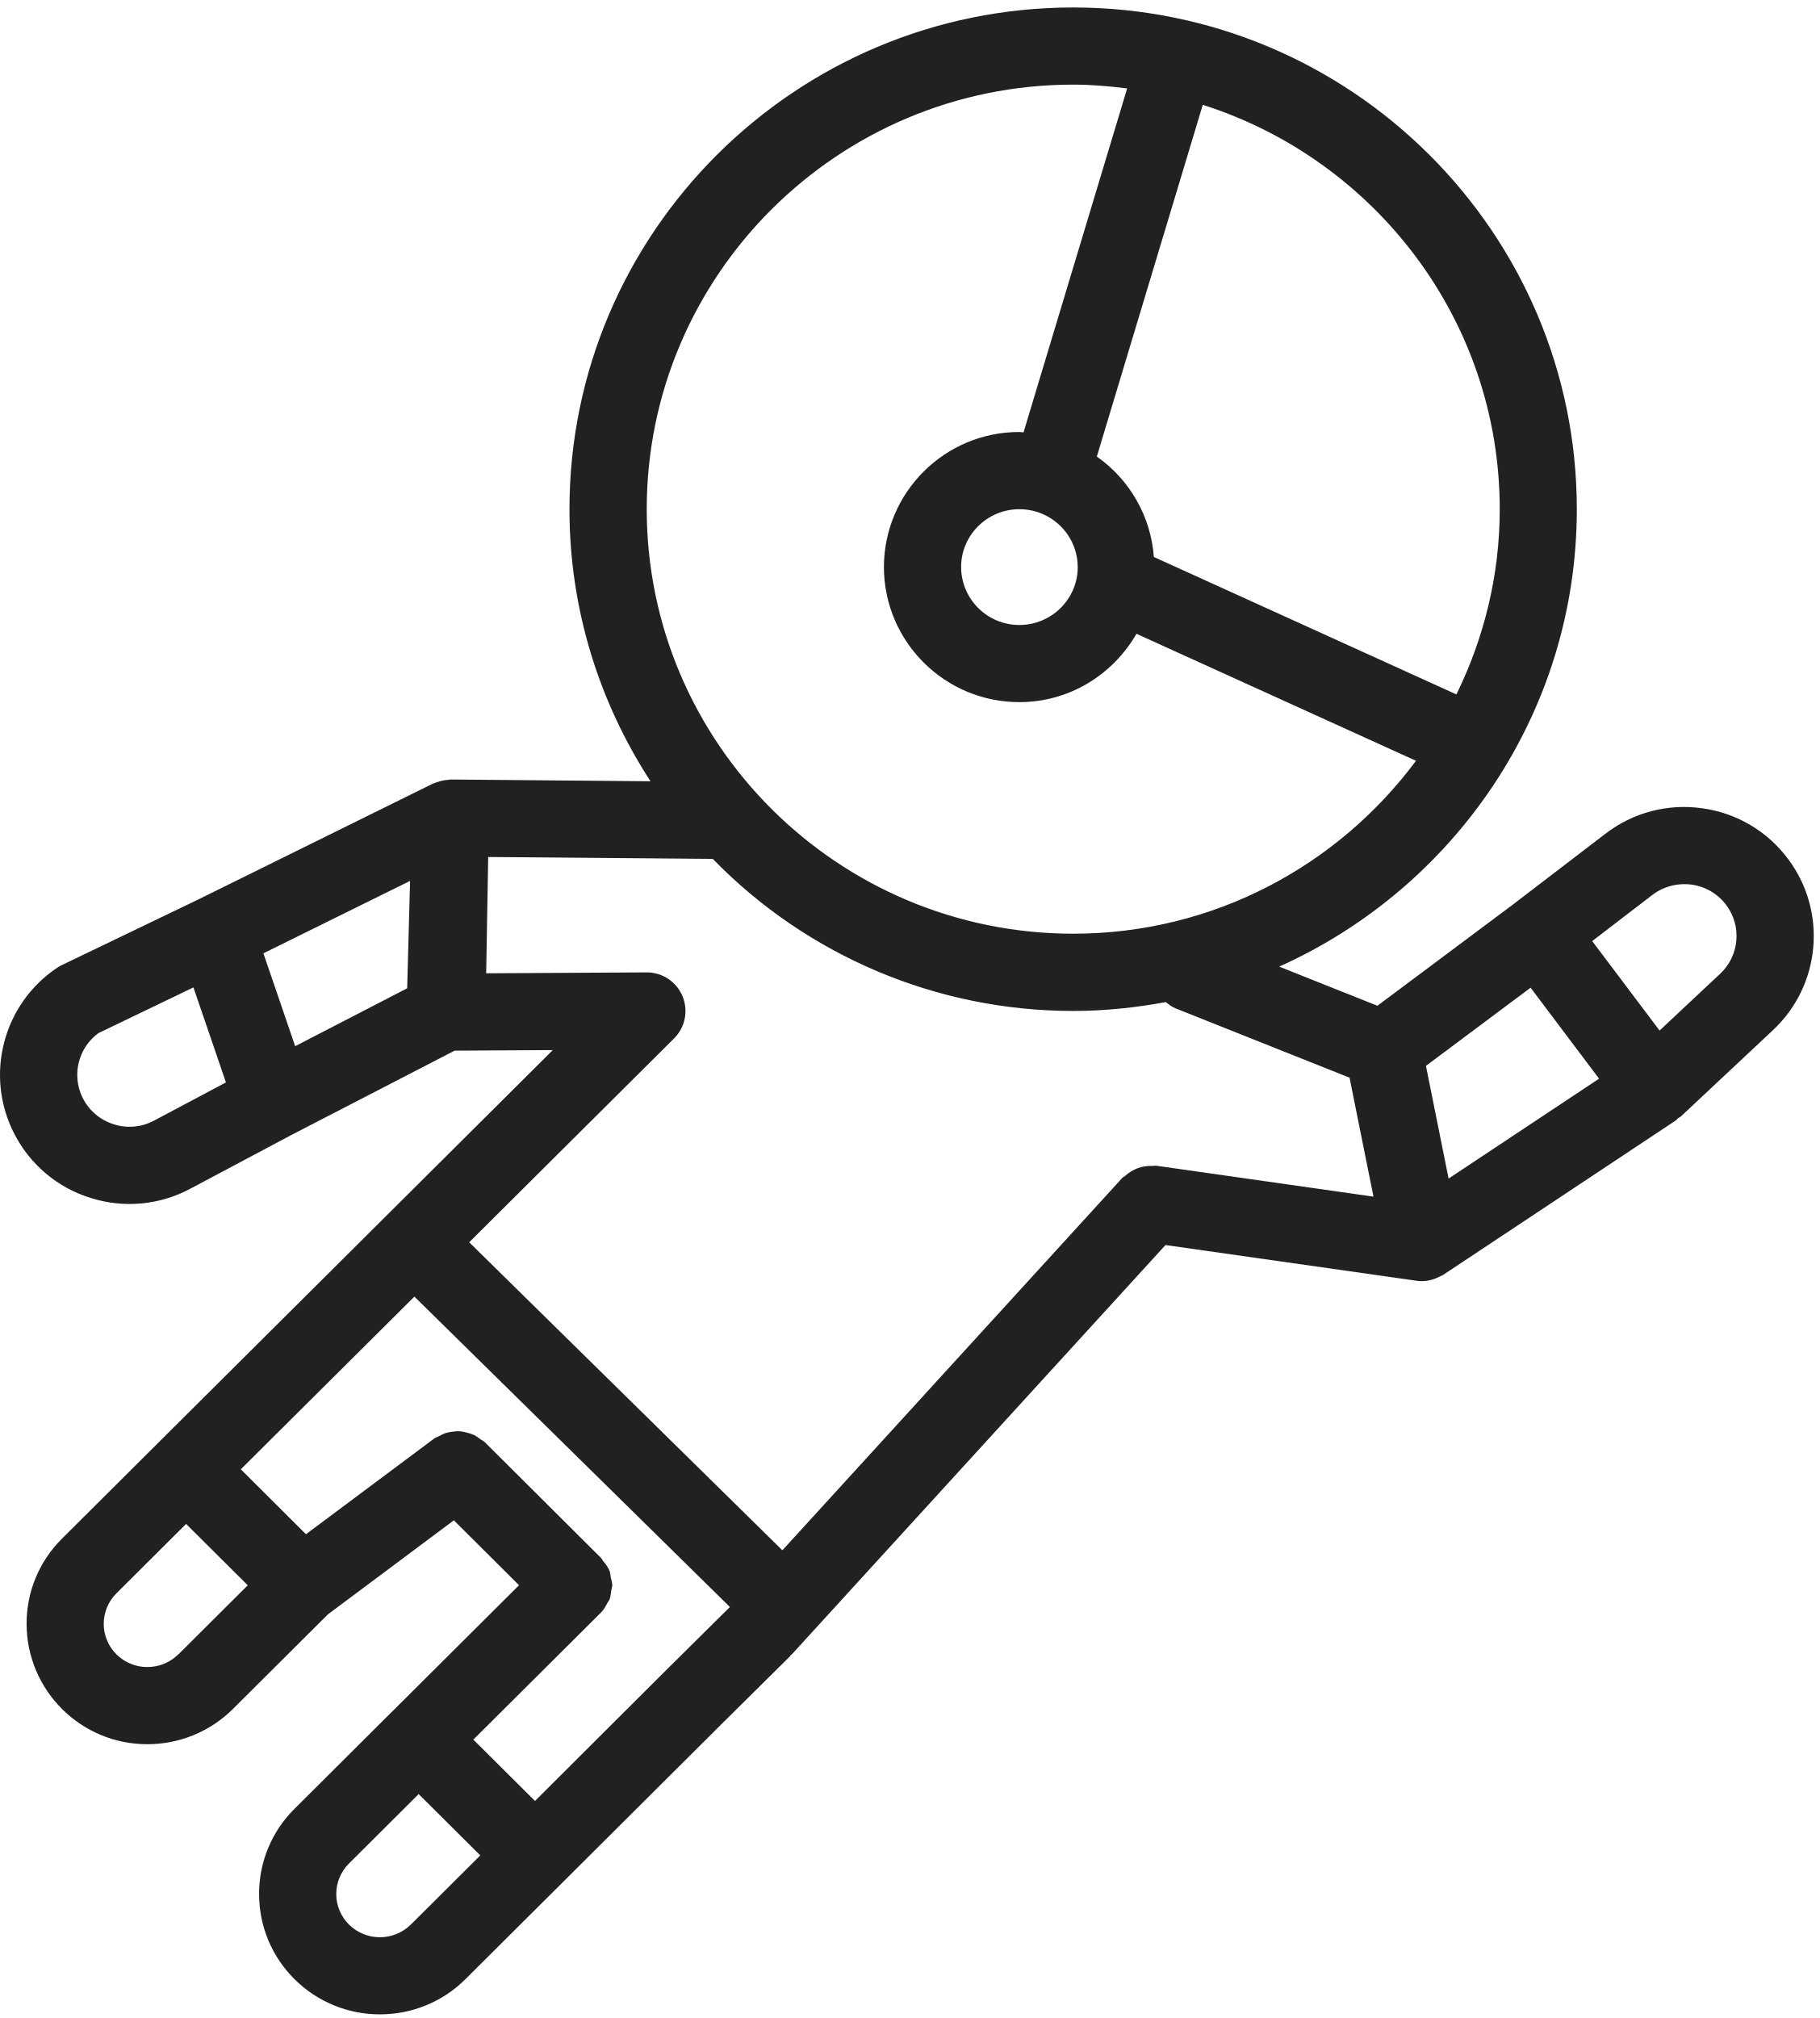
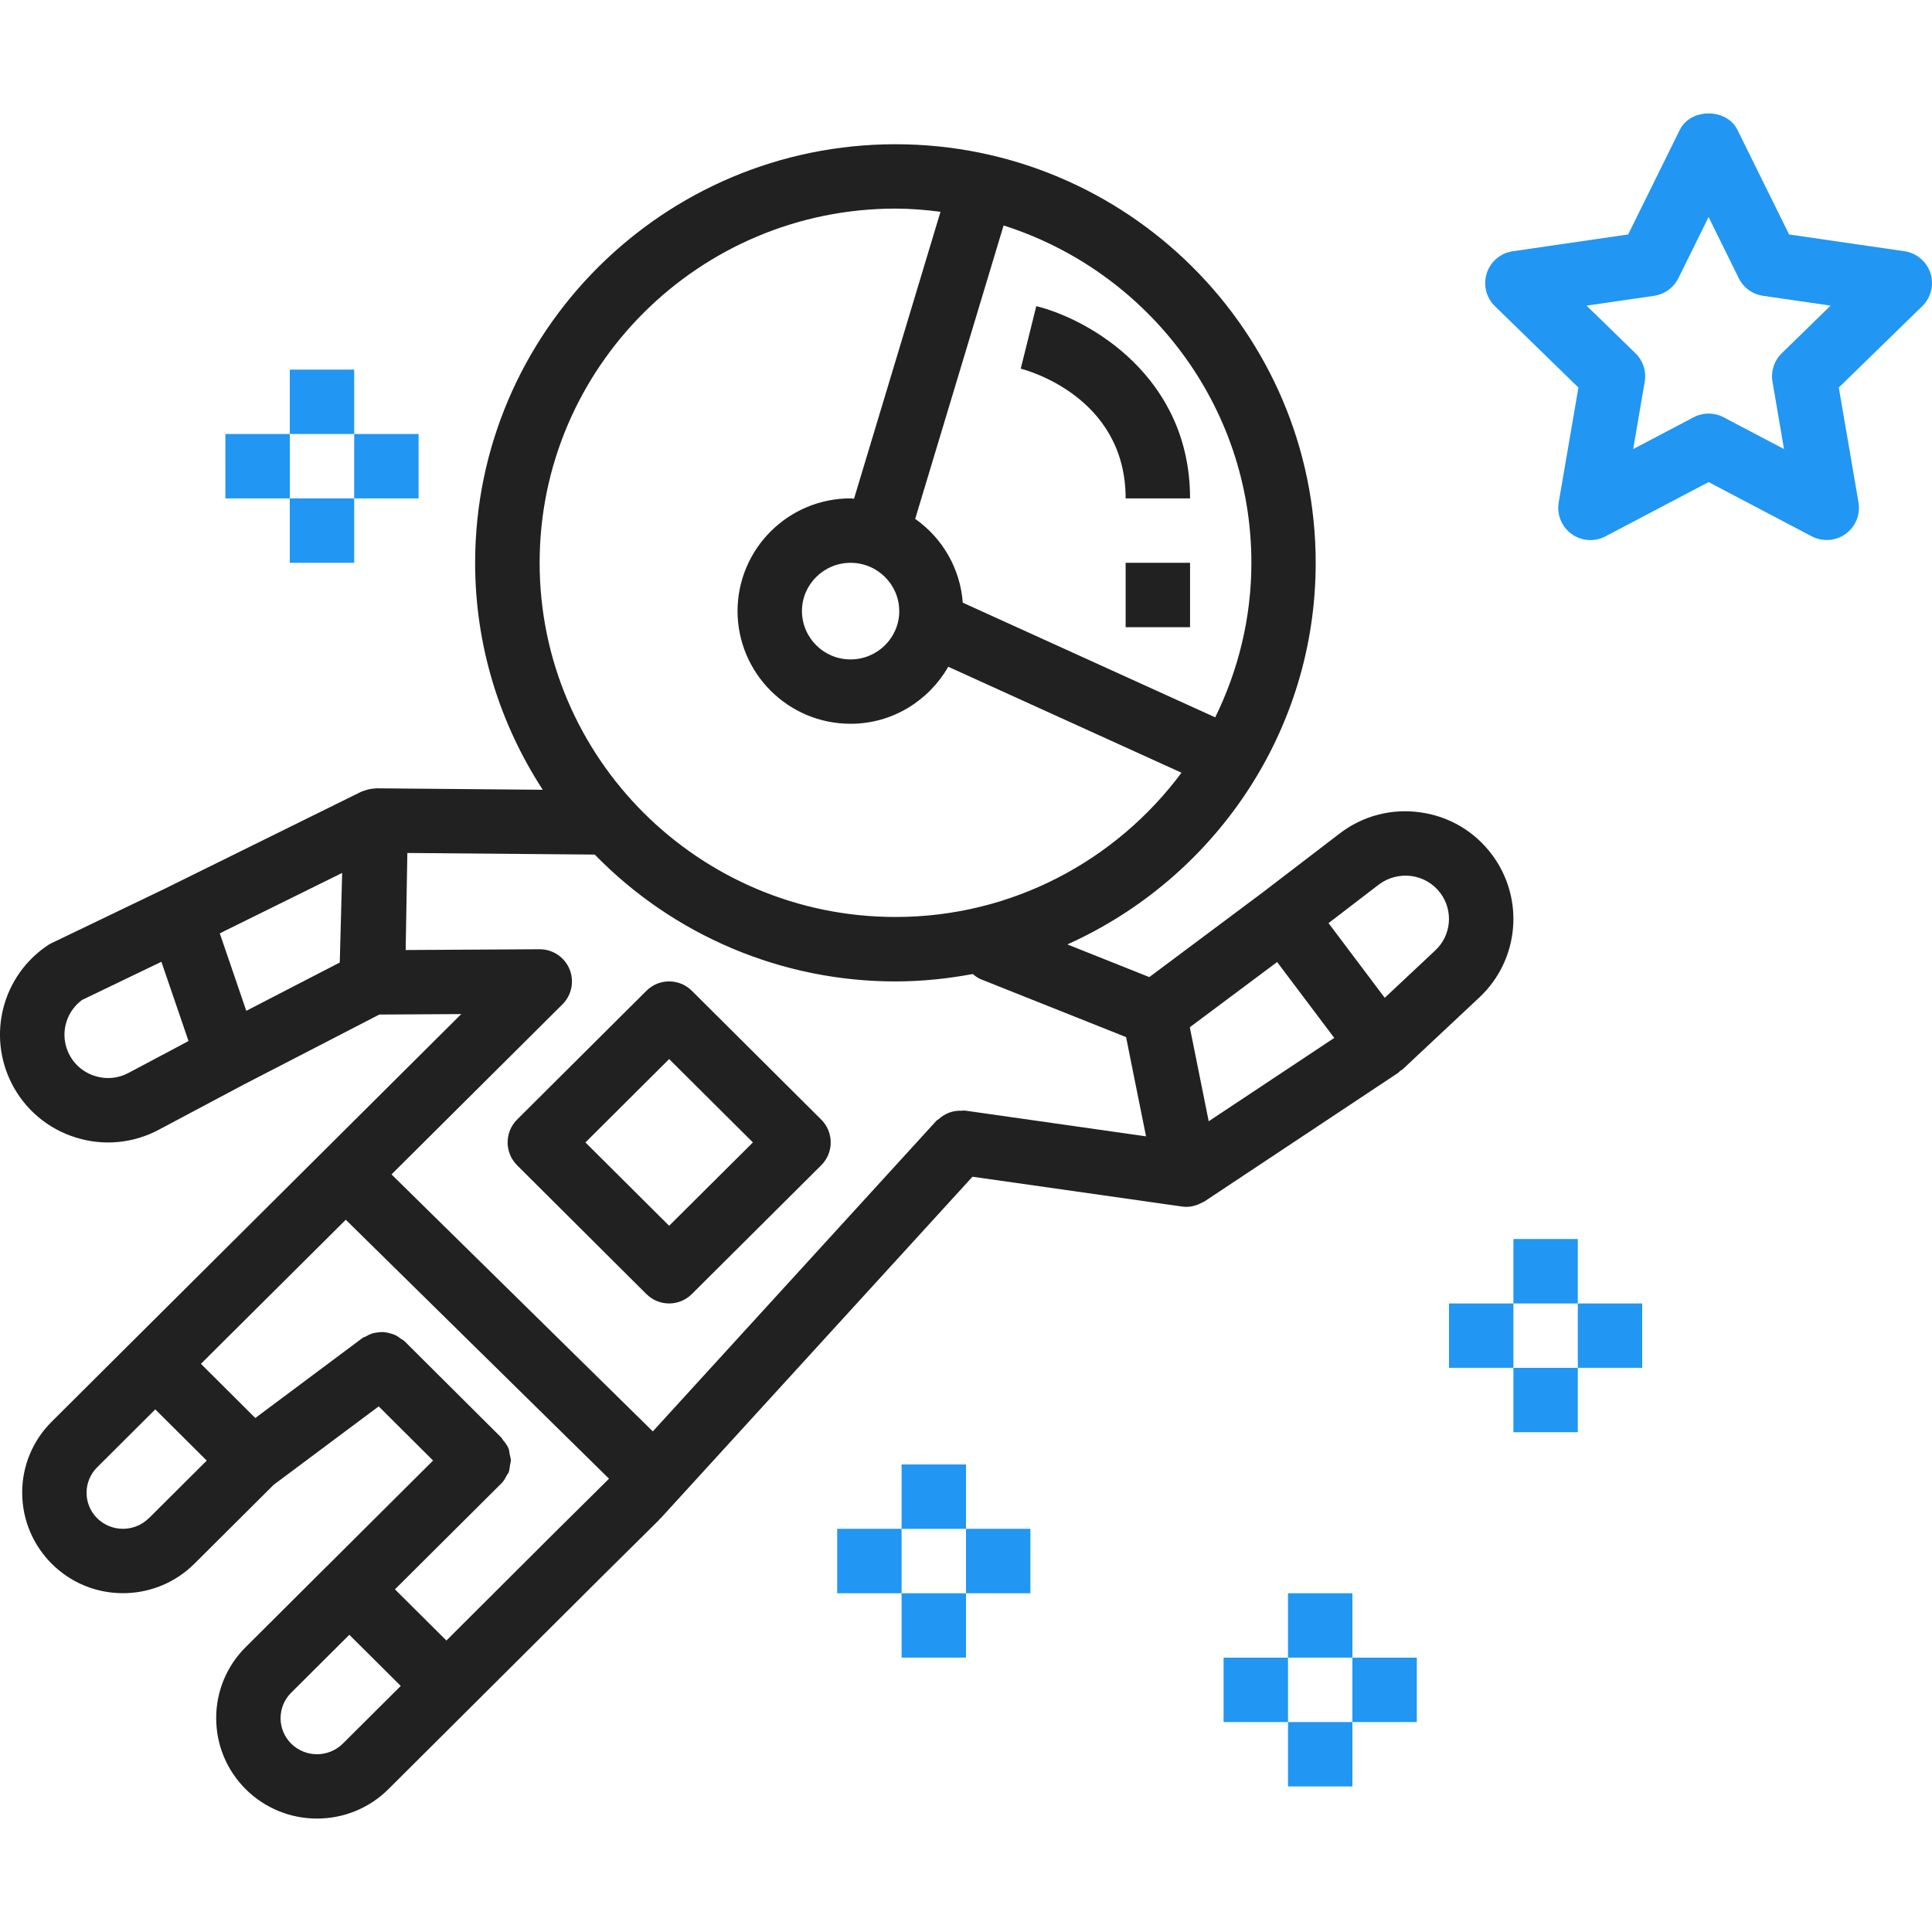
- <svg xmlns="http://www.w3.org/2000/svg" width="55" height="61" fill="none">
-   <path d="M54.063 25.974a3.88 3.88 0 0 0-2.599-1.541 3.886 3.886 0 0 0-2.93.77L45.794 27.3l-.001.002-4.151 3.1-2.97-1.183c5.296-2.377 8.998-7.675 8.998-13.826 0-8.363-6.83-15.167-15.227-15.167S17.216 7.031 17.216 15.394c0 3.031.907 5.85 2.45 8.222l-6.046-.053h-.01c-.019 0-.034.01-.051.01a1.143 1.143 0 0 0-.34.069c-.028.01-.057.016-.084.029-.014.006-.028.007-.042.014l-7.072 3.491c-.001 0-.003 0-.003.002l-4.141 1.991a.898.898 0 0 0-.138.077A3.895 3.895 0 0 0 .43 34.268a3.884 3.884 0 0 0 2.31 1.944 3.891 3.891 0 0 0 3.016-.281l3.036-1.614 4.952-2.558 2.968-.017L4.808 43.588c0 .002-.002.002-.003.003l-2.928 2.916a3.607 3.607 0 0 0-1.073 2.577 3.647 3.647 0 0 0 3.652 3.64c.936 0 1.869-.355 2.582-1.062l2.875-2.863 3.808-2.843 1.97 1.962-3.853 3.837-.004.002-2.928 2.917a3.608 3.608 0 0 0-1.073 2.576c0 .973.38 1.889 1.073 2.579a3.65 3.65 0 0 0 2.58 1.061c.935 0 1.87-.354 2.582-1.061l2.93-2.917 4.686-4.667.002-.003 2.21-2.188-.01-.008c.015-.014.035-.019.049-.034l11.3-12.377 7.593 1.08c.055.008.11.012.165.012.14 0 .277-.034.41-.084.038-.014.071-.033.108-.051.042-.021.086-.033.126-.06l7.029-4.666c.026-.018.04-.046.064-.065.028-.022.063-.031.089-.056l2.78-2.605a3.892 3.892 0 0 0 .465-5.166ZM4.66 33.872a1.56 1.56 0 0 1-1.221.113 1.564 1.564 0 0 1-.465-2.755l2.874-1.383.692 2.022.29.85-2.17 1.153Zm7.65-3.998-3.387 1.75-.558-1.633-.402-1.174 4.434-2.189-.087 3.246Zm33.03-14.482c0 2.009-.48 3.904-1.31 5.599l-9.147-4.155a4.07 4.07 0 0 0-1.724-3.035l3.203-10.632c5.2 1.654 8.978 6.506 8.978 12.223Zm-25.788 0c0-7.076 5.784-12.834 12.894-12.834.553 0 1.094.047 1.63.115L30.943 13.07c-.042 0-.081-.012-.125-.012a4.094 4.094 0 0 0-4.096 4.083 4.095 4.095 0 0 0 4.096 4.083c1.52 0 2.832-.838 3.54-2.066l8.45 3.839c-2.352 3.164-6.114 5.227-10.362 5.227-7.11 0-12.894-5.757-12.894-12.833Zm13.03 1.75c0 .965-.792 1.75-1.764 1.75a1.759 1.759 0 0 1-1.762-1.75c0-.965.79-1.75 1.762-1.75s1.763.785 1.763 1.75ZM5.391 50.007a1.331 1.331 0 0 1-1.87.002 1.3 1.3 0 0 1 0-1.847l2.105-2.097L7.49 47.92l-2.097 2.089Zm7.03 8.167a1.33 1.33 0 0 1-1.87.002 1.299 1.299 0 0 1 0-1.847l2.106-2.098.88.876.983.978-2.099 2.09Zm7.616-7.588-.003.003-3.86 3.85-.882-.877-.982-.977 3.857-3.84v-.001l.004-.002c.087-.088.142-.193.196-.297.015-.03.044-.056.057-.087.036-.09.042-.187.056-.281.007-.054.03-.104.03-.16 0-.077-.028-.153-.044-.23-.014-.07-.014-.141-.041-.209a1.167 1.167 0 0 0-.2-.3c-.022-.027-.03-.06-.054-.084h-.002s0-.003-.002-.004l-3.515-3.5c-.037-.038-.085-.053-.127-.084a1.116 1.116 0 0 0-.19-.127 1.084 1.084 0 0 0-.204-.07 1.12 1.12 0 0 0-.226-.044 1.133 1.133 0 0 0-.209.01c-.078.01-.151.02-.227.045a1.08 1.08 0 0 0-.206.098c-.044.024-.093.033-.133.063l-3.88 2.896-1.97-1.963 5.248-5.22 9.538 9.382-2.029 2.01Zm14.917-15.349c-.034-.004-.066.008-.1.006a1.148 1.148 0 0 0-.252.015 1.076 1.076 0 0 0-.404.15 1.12 1.12 0 0 0-.181.134c-.028.024-.062.036-.088.064L23.653 46.862l-9.468-9.311 6.197-6.165a1.168 1.168 0 0 0-.83-1.993l-4.854.028.061-3.516 6.79.058a15.2 15.2 0 0 0 10.897 4.596c.957 0 1.89-.1 2.799-.268.087.07.174.14.283.185l5.272 2.1.333 1.66.39 1.936-6.569-.935Zm8.84.39-.685-3.408 3.164-2.363.828 1.1 1.242 1.65-4.55 3.02Zm8.21-6.193-1.832 1.717-2.037-2.704 1.818-1.394c.34-.261.768-.367 1.188-.313.422.06.796.28 1.05.622a1.562 1.562 0 0 1-.187 2.072Z" fill="#212121" />
+ <svg xmlns="http://www.w3.org/2000/svg" width="70" height="70" fill="none">
+   <path d="M69.943 9.896a1.168 1.168 0 0 0-.941-.793l-4.18-.608-1.87-3.787c-.391-.798-1.7-.798-2.091 0l-1.87 3.787-4.18.608a1.167 1.167 0 0 0-.648 1.99l3.026 2.948-.714 4.162c-.075.438.105.88.463 1.142.363.263.837.296 1.23.088l3.738-1.966 3.738 1.966a1.168 1.168 0 0 0 1.693-1.23l-.714-4.162 3.025-2.949a1.17 1.17 0 0 0 .295-1.196ZM64.556 12.8c-.275.267-.4.655-.335 1.033l.417 2.437-2.188-1.15a1.164 1.164 0 0 0-1.088 0l-2.188 1.15.417-2.437a1.168 1.168 0 0 0-.334-1.033l-1.773-1.726 2.448-.356c.38-.055.708-.294.879-.639l1.094-2.216 1.094 2.216c.17.345.498.584.879.639l2.448.355-1.77 1.727ZM57.167 44.892h-2.333v2.334h2.333v-2.334ZM57.167 49.56h-2.333v2.332h2.333V49.56ZM59.5 47.226h-2.333v2.333H59.5v-2.333ZM54.834 47.226H52.5v2.333h2.334v-2.333ZM49 57.726h-2.333v2.333H49v-2.333ZM49 62.393h-2.333v2.333H49v-2.333ZM51.334 60.06H49v2.333h2.334v-2.334ZM46.667 60.06h-2.334v2.333h2.334v-2.334ZM35 53.06h-2.333v2.333H35v-2.334ZM35 57.726h-2.333v2.333H35v-2.333ZM37.333 55.392H35v2.334h2.333v-2.334ZM32.667 55.392h-2.334v2.334h2.334v-2.334ZM12.833 13.392H10.5v2.333h2.333v-2.333ZM12.833 18.059H10.5v2.333h2.333V18.06ZM15.166 15.725h-2.333v2.334h2.333v-2.334ZM10.5 15.725H8.166v2.334H10.5v-2.334Z" fill="#2196F3" />
+   <path d="M54.063 30.974a3.88 3.88 0 0 0-2.599-1.541 3.886 3.886 0 0 0-2.93.77L45.794 32.3l-.001.002-4.151 3.1-2.97-1.184c5.296-2.376 8.998-7.674 8.998-13.825 0-8.363-6.83-15.167-15.227-15.167s-15.228 6.804-15.228 15.167c0 3.031.907 5.85 2.45 8.222l-6.046-.053h-.01c-.019 0-.034.01-.051.01a1.143 1.143 0 0 0-.34.069c-.028.01-.057.016-.084.029-.014.006-.028.007-.042.014l-7.072 3.491c-.001 0-.003 0-.003.002l-4.141 1.991a.898.898 0 0 0-.138.077A3.895 3.895 0 0 0 .43 39.268a3.884 3.884 0 0 0 2.31 1.944 3.891 3.891 0 0 0 3.016-.281l3.036-1.614 4.952-2.558 2.968-.017L4.808 48.588c0 .002-.002.002-.003.003l-2.928 2.916a3.607 3.607 0 0 0-1.073 2.577 3.647 3.647 0 0 0 3.652 3.64c.936 0 1.869-.355 2.582-1.062l2.875-2.863 3.808-2.843 1.97 1.962-3.853 3.837-.004.002-2.928 2.917a3.608 3.608 0 0 0-1.073 2.576c0 .973.38 1.889 1.073 2.579a3.65 3.65 0 0 0 2.58 1.061c.935 0 1.87-.354 2.582-1.061l2.93-2.917 4.686-4.667.002-.003 2.21-2.188-.01-.008c.015-.014.035-.019.049-.034l11.3-12.377 7.593 1.08c.055.008.11.012.165.012.14 0 .277-.034.41-.084.038-.014.071-.033.108-.051.042-.021.086-.033.126-.06l7.029-4.666c.026-.018.04-.046.064-.065.028-.022.063-.031.089-.056l2.78-2.605a3.892 3.892 0 0 0 .465-5.166ZM4.66 38.872a1.56 1.56 0 0 1-1.221.113 1.564 1.564 0 0 1-.465-2.755l2.874-1.383.692 2.022.29.85-2.17 1.153Zm7.65-3.998-3.387 1.75-.558-1.633-.402-1.174 4.434-2.189-.087 3.246Zm33.03-14.482c0 2.009-.48 3.904-1.31 5.599l-9.147-4.155a4.07 4.07 0 0 0-1.724-3.035l3.203-10.632c5.2 1.654 8.978 6.506 8.978 12.223Zm-25.788 0c0-7.076 5.784-12.834 12.894-12.834.553 0 1.094.047 1.63.115L30.943 18.07c-.042 0-.081-.013-.125-.013a4.094 4.094 0 0 0-4.096 4.084 4.095 4.095 0 0 0 4.096 4.083c1.52 0 2.832-.838 3.54-2.066l8.45 3.839c-2.352 3.164-6.114 5.227-10.362 5.227-7.11 0-12.894-5.757-12.894-12.833Zm13.03 1.75c0 .965-.792 1.75-1.764 1.75a1.759 1.759 0 0 1-1.762-1.75c0-.965.79-1.75 1.762-1.75s1.763.785 1.763 1.75ZM5.391 55.007a1.331 1.331 0 0 1-1.87.002 1.3 1.3 0 0 1 0-1.847l2.105-2.097L7.49 52.92l-2.097 2.089Zm7.03 8.167a1.33 1.33 0 0 1-1.87.002 1.299 1.299 0 0 1 0-1.847l2.106-2.098.88.876.983.978-2.099 2.09Zm7.616-7.588-.003.003-3.86 3.85-.882-.877-.982-.977 3.857-3.84v-.001l.004-.002c.087-.088.142-.193.196-.297.015-.03.044-.056.057-.087.036-.09.042-.187.056-.281.007-.054.03-.104.03-.16 0-.077-.028-.153-.044-.23-.014-.07-.014-.141-.041-.209a1.167 1.167 0 0 0-.2-.3c-.022-.027-.03-.06-.054-.084h-.002s0-.003-.002-.004l-3.515-3.5c-.037-.038-.085-.053-.127-.084a1.116 1.116 0 0 0-.19-.127 1.084 1.084 0 0 0-.204-.07 1.12 1.12 0 0 0-.226-.044 1.133 1.133 0 0 0-.209.01c-.078.01-.151.02-.227.045a1.08 1.08 0 0 0-.206.098c-.044.024-.093.033-.133.063l-3.88 2.896-1.97-1.963 5.248-5.22 9.538 9.382-2.029 2.01Zm14.917-15.349c-.034-.004-.066.008-.1.006a1.148 1.148 0 0 0-.252.015 1.076 1.076 0 0 0-.404.15 1.12 1.12 0 0 0-.181.134c-.028.024-.062.036-.088.064L23.653 51.862l-9.468-9.311 6.197-6.165a1.168 1.168 0 0 0-.83-1.993l-4.854.028.061-3.516 6.79.058a15.2 15.2 0 0 0 10.897 4.596c.957 0 1.89-.1 2.799-.268.087.07.174.14.283.185l5.272 2.1.333 1.66.39 1.936-6.569-.935Zm8.84.39-.685-3.408 3.164-2.363.828 1.1 1.242 1.65-4.55 3.02Zm8.21-6.193-1.832 1.718-2.037-2.705 1.818-1.394c.34-.261.768-.367 1.188-.313.422.06.796.28 1.05.622a1.562 1.562 0 0 1-.187 2.072Z" fill="#212121" />
+   <path d="m29.755 40.565-4.688-4.667a1.166 1.166 0 0 0-1.646 0l-4.687 4.667a1.172 1.172 0 0 0 0 1.654l4.686 4.667a1.166 1.166 0 0 0 1.647 0l4.688-4.667a1.167 1.167 0 0 0 0-1.654Zm-5.51 3.848-3.034-3.02 3.033-3.021 3.035 3.02-3.035 3.02ZM37.547 11.092l-.564 2.266c.156.039 3.801.988 3.801 4.7h2.334c0-4.412-3.644-6.486-5.571-6.966ZM43.118 20.392h-2.334v2.333h2.334v-2.333Z" fill="#212121" />
</svg>
